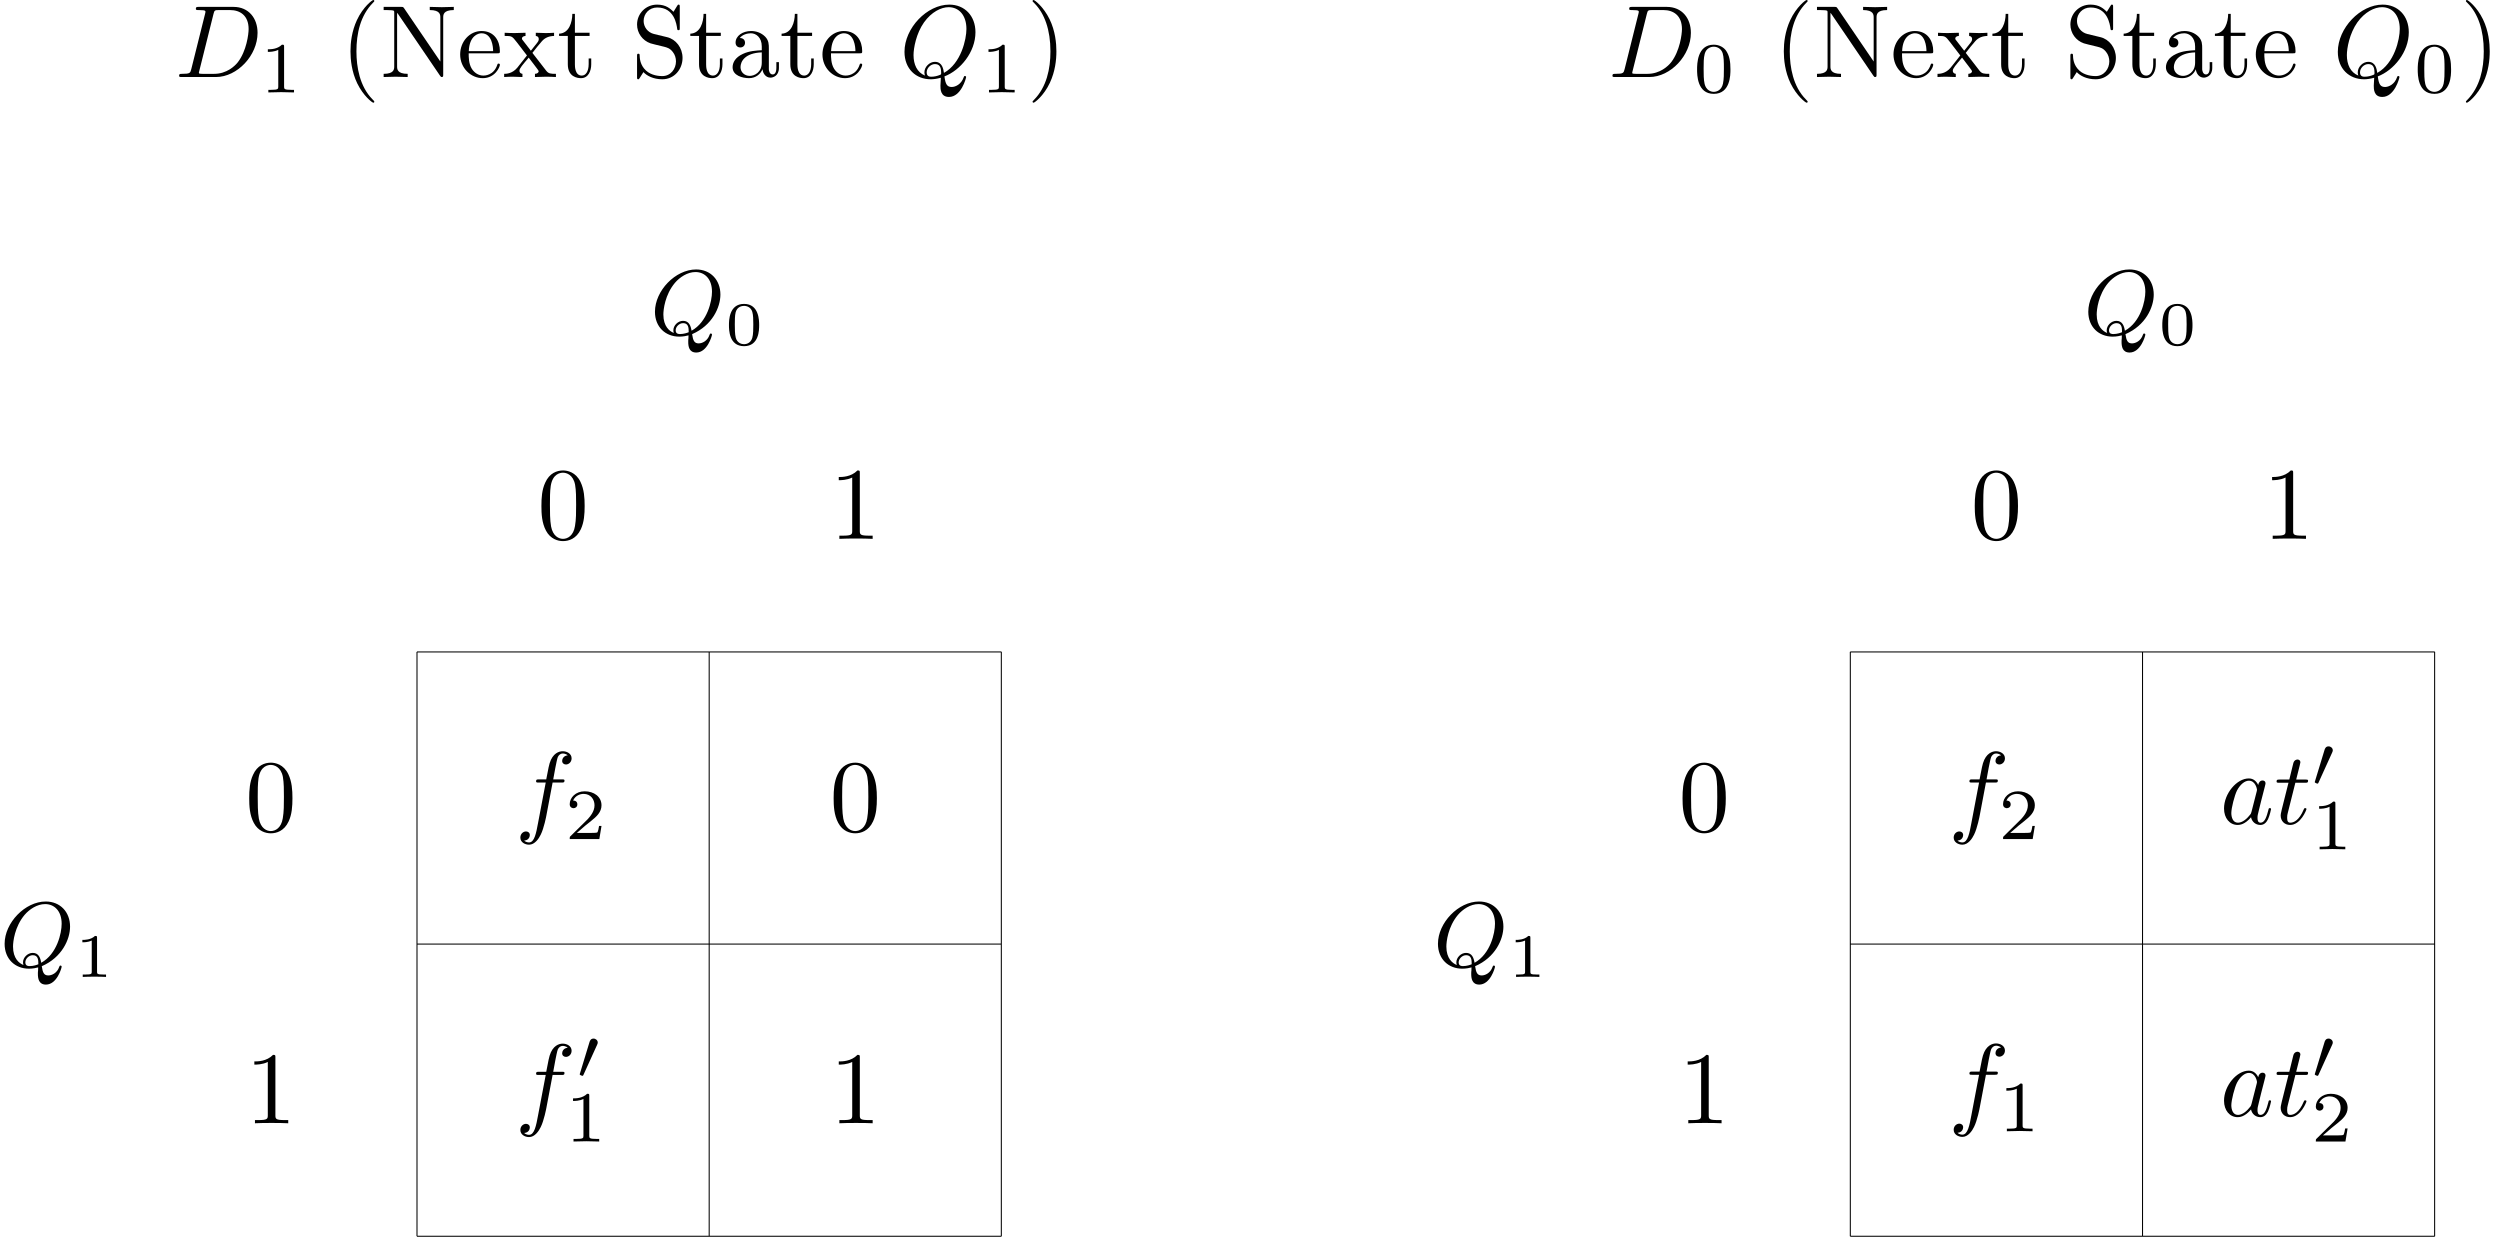
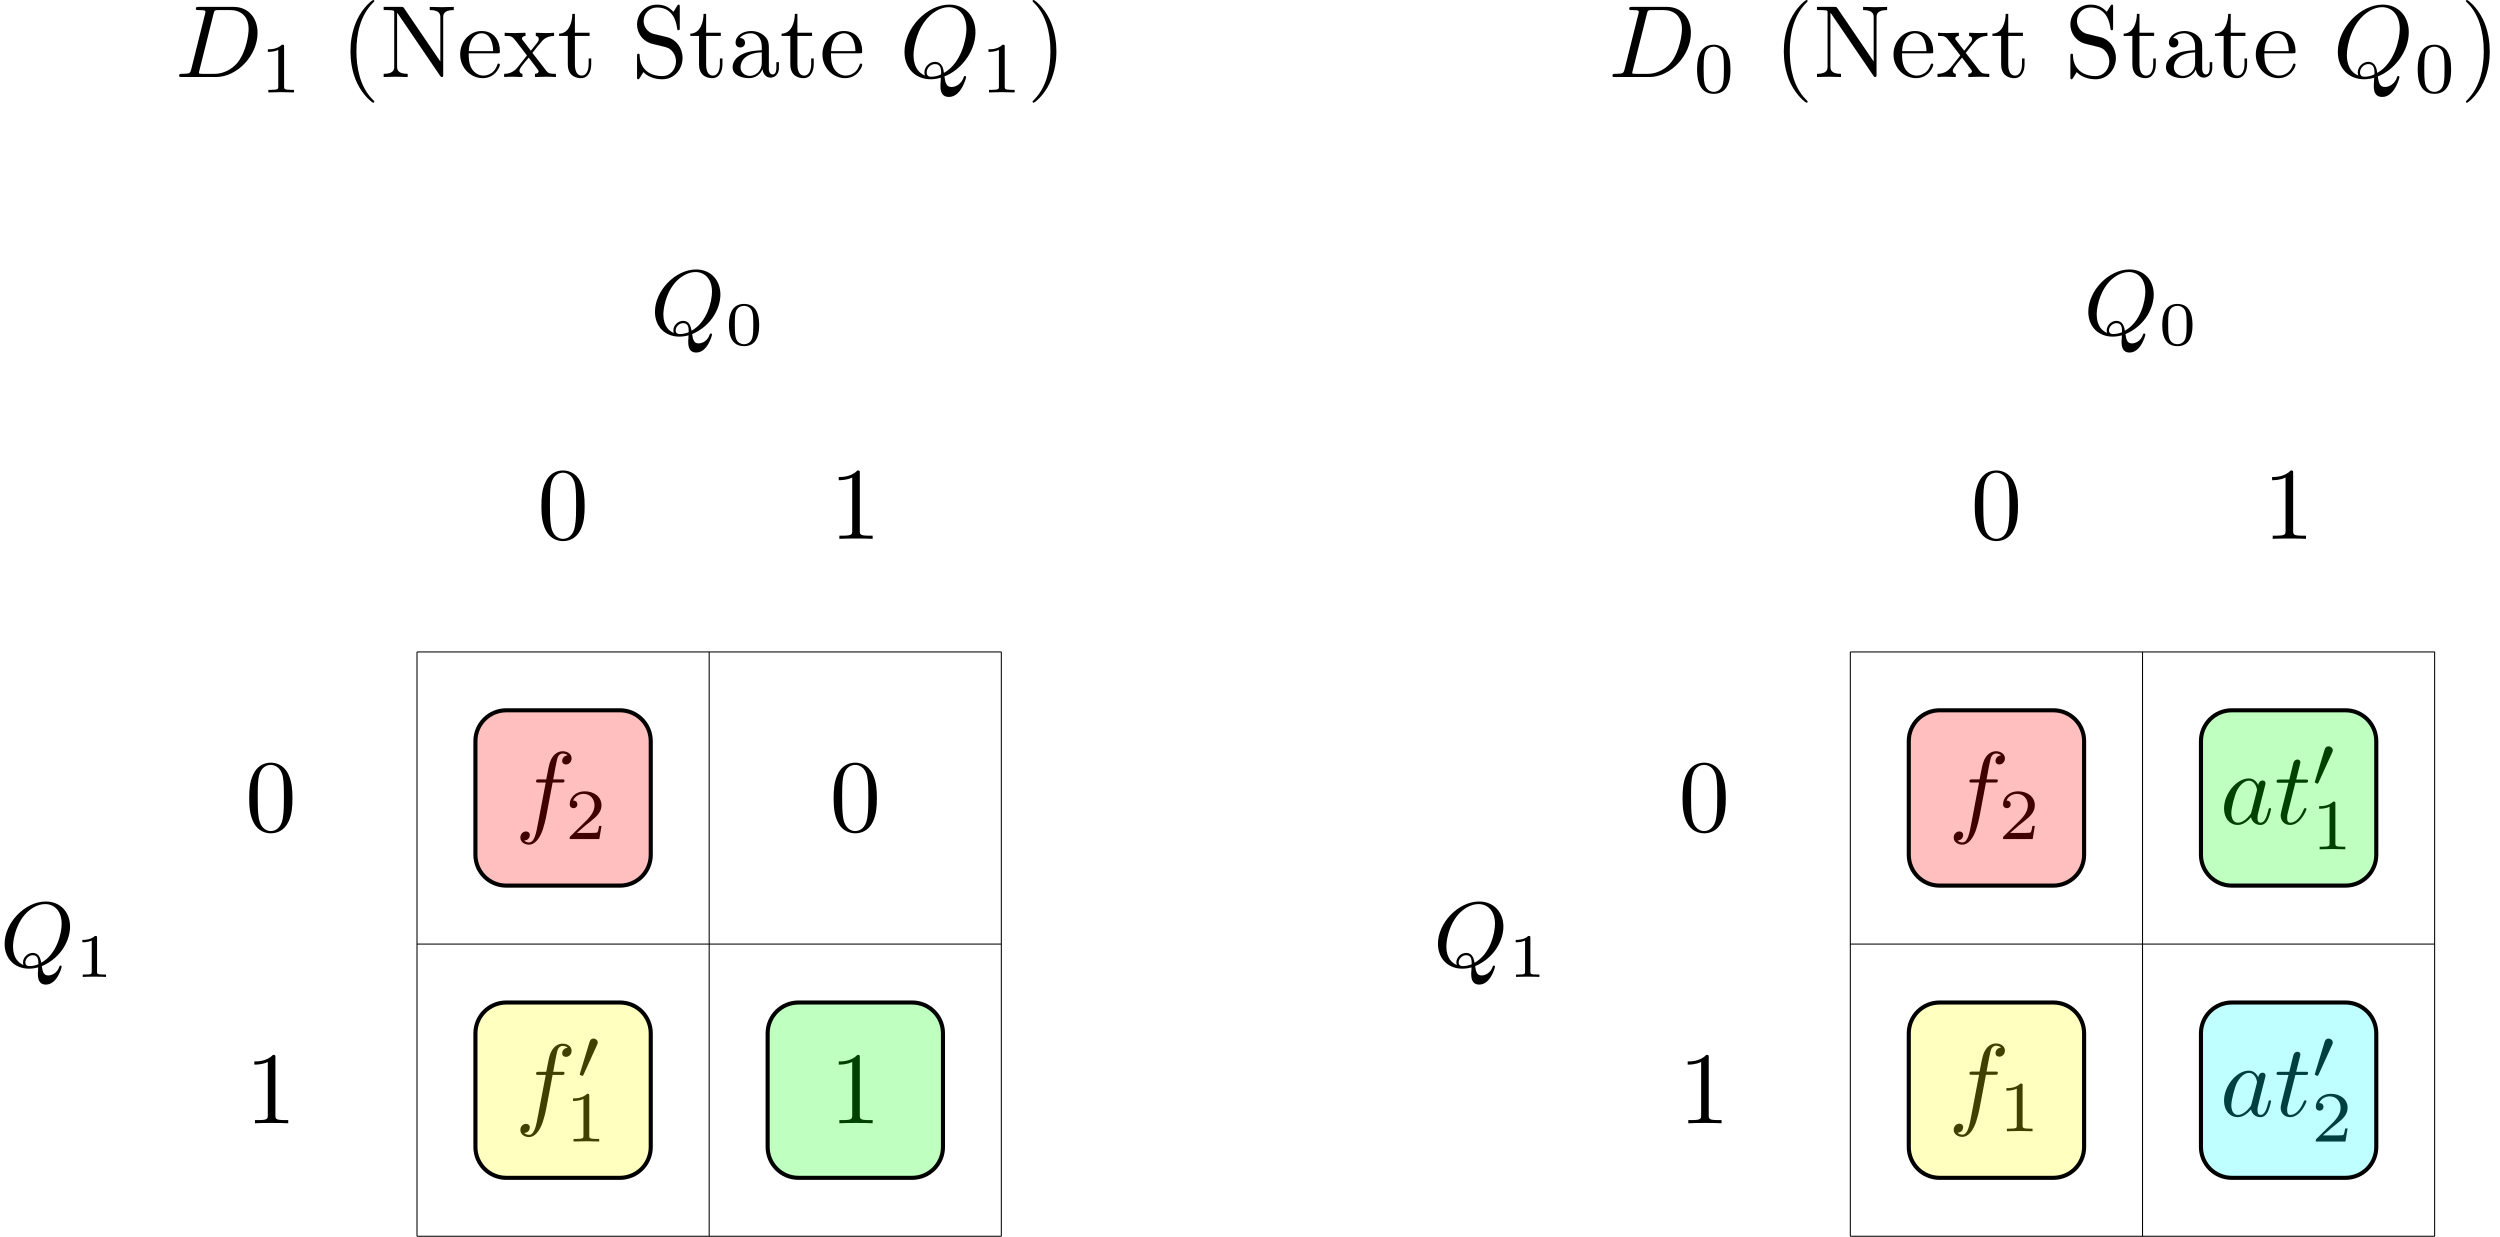
<svg xmlns="http://www.w3.org/2000/svg" xmlns:xlink="http://www.w3.org/1999/xlink" version="1.1" width="242.52pt" height="119.977pt" viewBox="-62.702 -71.103 242.52 119.977">
  <defs>
    <path id="g2-48" d="M2.022-3.292C2.078-3.41 2.085-3.466 2.085-3.515C2.085-3.731 1.89-3.898 1.674-3.898C1.409-3.898 1.325-3.682 1.29-3.571L.37-.551C.363-.537 .335-.446 .335-.439C.335-.356 .551-.286 .607-.286C.656-.286 .663-.3 .711-.404L2.022-3.292Z" />
+     <path id="g0-81" d="M3.694 .368C3.676 .466 3.676 .592 3.676 .699C3.676 1.13 3.748 1.739 4.456 1.739C5.523 1.739 5.981 .134 5.981 0C5.981-.054 5.936-.108 5.864-.108S5.774-.045 5.747 .018C5.541 .628 5.021 .852 4.689 .852C4.277 .852 4.142 .592 4.053-.045C6.007-.888 6.797-2.654 6.797-3.882C6.797-5.299 5.846-6.321 4.438-6.321C2.43-6.321 .448-4.259 .448-2.215C.448-.744 1.462 .197 2.815 .197C3.183 .197 3.551 .117 3.703 .072L3.694 .368ZM2.277-.161C1.865-.323 1.264-.789 1.264-1.946C1.264-2.421 1.417-3.865 2.385-5.021C2.851-5.568 3.604-6.07 4.376-6.07C5.263-6.07 5.981-5.416 5.981-4.16C5.981-3.264 5.541-1.237 3.999-.377C3.918-.861 3.748-1.336 3.174-1.336C2.672-1.336 2.233-.879 2.233-.421C2.233-.35 2.251-.224 2.277-.161ZM3.721-.233C3.596-.179 3.246-.054 2.878-.054C2.762-.054 2.457-.054 2.457-.421C2.457-.753 2.789-1.112 3.183-1.112C3.712-1.112 3.721-.628 3.721-.233Z" />
+     <path id="g1-48" d="M3.288-1.907C3.288-2.343 3.288-3.975 1.823-3.975S.359-2.343 .359-1.907C.359-1.476 .359 .126 1.823 .126S3.288-1.476 3.288-1.907ZM1.823-.066C1.572-.066 1.166-.185 1.022-.681C.927-1.028 .927-1.614 .927-1.985C.927-2.385 .927-2.845 1.01-3.168C1.16-3.706 1.614-3.784 1.823-3.784C2.098-3.784 2.493-3.652 2.624-3.198C2.714-2.881 2.72-2.445 2.72-1.985C2.72-1.602 2.72-.998 2.618-.664C2.451-.143 2.02-.066 1.823-.066Z" />
+     <path id="g1-49" d="M2.146-3.796C2.146-3.975 2.122-3.975 1.943-3.975C1.548-3.593 .938-3.593 .723-3.593V-3.359C.879-3.359 1.273-3.359 1.632-3.527V-.508C1.632-.311 1.632-.233 1.016-.233H.759V0C1.088-.024 1.554-.024 1.889-.024S2.69-.024 3.019 0V-.233H2.762C2.146-.233 2.146-.311 2.146-.508V-3.796Z" />
    <path id="g4-40" d="M3.298 2.391C3.298 2.361 3.298 2.341 3.128 2.172C1.883 .917 1.564-.966 1.564-2.491C1.564-4.224 1.943-5.958 3.168-7.203C3.298-7.323 3.298-7.342 3.298-7.372C3.298-7.442 3.258-7.472 3.198-7.472C3.098-7.472 2.202-6.795 1.614-5.529C1.106-4.433 .986-3.328 .986-2.491C.986-1.714 1.096-.508 1.644 .618C2.242 1.843 3.098 2.491 3.198 2.491C3.258 2.491 3.298 2.461 3.298 2.391Z" />
    <path id="g4-41" d="M2.879-2.491C2.879-3.268 2.77-4.473 2.222-5.599C1.624-6.824 .767-7.472 .667-7.472C.608-7.472 .568-7.432 .568-7.372C.568-7.342 .568-7.323 .757-7.143C1.733-6.157 2.301-4.573 2.301-2.491C2.301-.787 1.933 .966 .697 2.222C.568 2.341 .568 2.361 .568 2.391C.568 2.451 .608 2.491 .667 2.491C.767 2.491 1.664 1.813 2.252 .548C2.76-.548 2.879-1.654 2.879-2.491Z" />
    <path id="g4-48" d="M4.583-3.188C4.583-3.985 4.533-4.782 4.184-5.519C3.726-6.476 2.909-6.635 2.491-6.635C1.893-6.635 1.166-6.376 .757-5.45C.438-4.762 .389-3.985 .389-3.188C.389-2.441 .428-1.544 .837-.787C1.265 .02 1.993 .219 2.481 .219C3.019 .219 3.776 .01 4.214-.936C4.533-1.624 4.583-2.401 4.583-3.188ZM2.481 0C2.092 0 1.504-.249 1.325-1.205C1.215-1.803 1.215-2.72 1.215-3.308C1.215-3.945 1.215-4.603 1.295-5.141C1.484-6.326 2.232-6.416 2.481-6.416C2.809-6.416 3.467-6.237 3.656-5.25C3.756-4.692 3.756-3.935 3.756-3.308C3.756-2.56 3.756-1.883 3.646-1.245C3.497-.299 2.929 0 2.481 0Z" />
    <path id="g4-49" d="M2.929-6.376C2.929-6.615 2.929-6.635 2.7-6.635C2.082-5.998 1.205-5.998 .887-5.998V-5.689C1.086-5.689 1.674-5.689 2.192-5.948V-.787C2.192-.428 2.162-.309 1.265-.309H.946V0C1.295-.03 2.162-.03 2.56-.03S3.826-.03 4.174 0V-.309H3.856C2.959-.309 2.929-.418 2.929-.787V-6.376Z" />
    <path id="g4-78" d="M2.311-6.675C2.222-6.795 2.212-6.804 2.022-6.804H.329V-6.496H.618C.767-6.496 .966-6.486 1.116-6.476C1.345-6.446 1.355-6.436 1.355-6.247V-1.046C1.355-.777 1.355-.309 .329-.309V0C.677-.01 1.166-.03 1.494-.03S2.311-.01 2.66 0V-.309C1.634-.309 1.634-.777 1.634-1.046V-6.227C1.684-6.177 1.694-6.167 1.733-6.107L5.798-.13C5.888-.01 5.898 0 5.968 0C6.107 0 6.107-.07 6.107-.259V-5.758C6.107-6.027 6.107-6.496 7.133-6.496V-6.804C6.785-6.795 6.296-6.775 5.968-6.775S5.151-6.795 4.802-6.804V-6.496C5.828-6.496 5.828-6.027 5.828-5.758V-1.504L2.311-6.675Z" />
    <path id="g4-83" d="M3.477-3.866L2.202-4.174C1.584-4.324 1.196-4.862 1.196-5.44C1.196-6.137 1.733-6.745 2.511-6.745C4.174-6.745 4.394-5.111 4.453-4.663C4.463-4.603 4.463-4.543 4.573-4.543C4.702-4.543 4.702-4.593 4.702-4.782V-6.785C4.702-6.954 4.702-7.024 4.593-7.024C4.523-7.024 4.513-7.014 4.443-6.894L4.095-6.326C3.796-6.615 3.387-7.024 2.501-7.024C1.395-7.024 .558-6.147 .558-5.091C.558-4.264 1.086-3.537 1.863-3.268C1.973-3.228 2.481-3.108 3.178-2.939C3.447-2.869 3.746-2.8 4.025-2.431C4.234-2.172 4.334-1.843 4.334-1.514C4.334-.807 3.836-.09 2.999-.09C2.71-.09 1.953-.139 1.425-.628C.847-1.166 .817-1.803 .807-2.162C.797-2.262 .717-2.262 .687-2.262C.558-2.262 .558-2.192 .558-2.012V-.02C.558 .149 .558 .219 .667 .219C.737 .219 .747 .199 .817 .09C.817 .08 .847 .05 1.176-.478C1.484-.139 2.122 .219 3.009 .219C4.174 .219 4.971-.757 4.971-1.853C4.971-2.849 4.314-3.666 3.477-3.866Z" />
    <path id="g4-97" d="M3.318-.757C3.357-.359 3.626 .06 4.095 .06C4.304 .06 4.912-.08 4.912-.887V-1.445H4.663V-.887C4.663-.309 4.413-.249 4.304-.249C3.975-.249 3.935-.697 3.935-.747V-2.74C3.935-3.158 3.935-3.547 3.577-3.915C3.188-4.304 2.69-4.463 2.212-4.463C1.395-4.463 .707-3.995 .707-3.337C.707-3.039 .907-2.869 1.166-2.869C1.445-2.869 1.624-3.068 1.624-3.328C1.624-3.447 1.574-3.776 1.116-3.786C1.385-4.134 1.873-4.244 2.192-4.244C2.68-4.244 3.248-3.856 3.248-2.969V-2.6C2.74-2.57 2.042-2.54 1.415-2.242C.667-1.903 .418-1.385 .418-.946C.418-.139 1.385 .11 2.012 .11C2.67 .11 3.128-.289 3.318-.757ZM3.248-2.391V-1.395C3.248-.448 2.531-.11 2.082-.11C1.594-.11 1.186-.458 1.186-.956C1.186-1.504 1.604-2.331 3.248-2.391Z" />
    <path id="g4-101" d="M1.116-2.511C1.176-3.995 2.012-4.244 2.351-4.244C3.377-4.244 3.477-2.899 3.477-2.511H1.116ZM1.106-2.301H3.885C4.105-2.301 4.134-2.301 4.134-2.511C4.134-3.497 3.597-4.463 2.351-4.463C1.196-4.463 .279-3.437 .279-2.192C.279-.857 1.325 .11 2.471 .11C3.686 .11 4.134-.996 4.134-1.186C4.134-1.285 4.055-1.305 4.005-1.305C3.915-1.305 3.895-1.245 3.875-1.166C3.527-.139 2.63-.139 2.531-.139C2.032-.139 1.634-.438 1.405-.807C1.106-1.285 1.106-1.943 1.106-2.301Z" />
    <path id="g4-116" d="M1.724-3.985H3.148V-4.294H1.724V-6.127H1.474C1.465-5.31 1.166-4.244 .189-4.204V-3.985H1.036V-1.235C1.036-.01 1.963 .11 2.321 .11C3.029 .11 3.308-.598 3.308-1.235V-1.803H3.059V-1.255C3.059-.518 2.76-.139 2.391-.139C1.724-.139 1.724-1.046 1.724-1.215V-3.985Z" />
    <path id="g4-120" d="M2.859-2.341C3.158-2.72 3.537-3.208 3.776-3.467C4.085-3.826 4.493-3.975 4.961-3.985V-4.294C4.702-4.274 4.403-4.264 4.144-4.264C3.846-4.264 3.318-4.284 3.188-4.294V-3.985C3.397-3.965 3.477-3.836 3.477-3.676S3.377-3.387 3.328-3.328L2.71-2.55L1.933-3.557C1.843-3.656 1.843-3.676 1.843-3.736C1.843-3.885 1.993-3.975 2.192-3.985V-4.294C1.933-4.284 1.275-4.264 1.116-4.264C.907-4.264 .438-4.274 .169-4.294V-3.985C.867-3.985 .877-3.975 1.345-3.377L2.331-2.092L1.395-.907C.917-.329 .329-.309 .12-.309V0C.379-.02 .687-.03 .946-.03C1.235-.03 1.654-.01 1.893 0V-.309C1.674-.339 1.604-.468 1.604-.618C1.604-.837 1.893-1.166 2.501-1.883L3.258-.887C3.337-.777 3.467-.618 3.467-.558C3.467-.468 3.377-.319 3.108-.309V0C3.407-.01 3.965-.03 4.184-.03C4.453-.03 4.842-.02 5.141 0V-.309C4.603-.309 4.423-.329 4.194-.618L2.859-2.341Z" />
-     <path id="g1-48" d="M3.288-1.907C3.288-2.343 3.288-3.975 1.823-3.975S.359-2.343 .359-1.907C.359-1.476 .359 .126 1.823 .126S3.288-1.476 3.288-1.907ZM1.823-.066C1.572-.066 1.166-.185 1.022-.681C.927-1.028 .927-1.614 .927-1.985C.927-2.385 .927-2.845 1.01-3.168C1.16-3.706 1.614-3.784 1.823-3.784C2.098-3.784 2.493-3.652 2.624-3.198C2.714-2.881 2.72-2.445 2.72-1.985C2.72-1.602 2.72-.998 2.618-.664C2.451-.143 2.02-.066 1.823-.066Z" />
-     <path id="g1-49" d="M2.146-3.796C2.146-3.975 2.122-3.975 1.943-3.975C1.548-3.593 .938-3.593 .723-3.593V-3.359C.879-3.359 1.273-3.359 1.632-3.527V-.508C1.632-.311 1.632-.233 1.016-.233H.759V0C1.088-.024 1.554-.024 1.889-.024S2.69-.024 3.019 0V-.233H2.762C2.146-.233 2.146-.311 2.146-.508V-3.796Z" />
-     <path id="g0-81" d="M3.694 .368C3.676 .466 3.676 .592 3.676 .699C3.676 1.13 3.748 1.739 4.456 1.739C5.523 1.739 5.981 .134 5.981 0C5.981-.054 5.936-.108 5.864-.108S5.774-.045 5.747 .018C5.541 .628 5.021 .852 4.689 .852C4.277 .852 4.142 .592 4.053-.045C6.007-.888 6.797-2.654 6.797-3.882C6.797-5.299 5.846-6.321 4.438-6.321C2.43-6.321 .448-4.259 .448-2.215C.448-.744 1.462 .197 2.815 .197C3.183 .197 3.551 .117 3.703 .072L3.694 .368ZM2.277-.161C1.865-.323 1.264-.789 1.264-1.946C1.264-2.421 1.417-3.865 2.385-5.021C2.851-5.568 3.604-6.07 4.376-6.07C5.263-6.07 5.981-5.416 5.981-4.16C5.981-3.264 5.541-1.237 3.999-.377C3.918-.861 3.748-1.336 3.174-1.336C2.672-1.336 2.233-.879 2.233-.421C2.233-.35 2.251-.224 2.277-.161ZM3.721-.233C3.596-.179 3.246-.054 2.878-.054C2.762-.054 2.457-.054 2.457-.421C2.457-.753 2.789-1.112 3.183-1.112C3.712-1.112 3.721-.628 3.721-.233Z" />
    <path id="g5-48" d="M3.599-2.225C3.599-2.992 3.508-3.543 3.187-4.031C2.971-4.352 2.538-4.631 1.981-4.631C.363-4.631 .363-2.727 .363-2.225S.363 .139 1.981 .139S3.599-1.723 3.599-2.225ZM1.981-.056C1.66-.056 1.234-.244 1.095-.816C.997-1.227 .997-1.799 .997-2.315C.997-2.824 .997-3.354 1.102-3.738C1.248-4.289 1.695-4.435 1.981-4.435C2.357-4.435 2.72-4.205 2.845-3.801C2.957-3.424 2.964-2.922 2.964-2.315C2.964-1.799 2.964-1.283 2.873-.844C2.734-.209 2.26-.056 1.981-.056Z" />
    <path id="g5-49" d="M2.336-4.435C2.336-4.624 2.322-4.631 2.127-4.631C1.681-4.191 1.046-4.184 .76-4.184V-3.933C.928-3.933 1.388-3.933 1.771-4.129V-.572C1.771-.342 1.771-.251 1.074-.251H.809V0C.934-.007 1.792-.028 2.05-.028C2.267-.028 3.145-.007 3.299 0V-.251H3.034C2.336-.251 2.336-.342 2.336-.572V-4.435Z" />
    <path id="g5-50" d="M3.522-1.269H3.285C3.264-1.116 3.194-.704 3.103-.635C3.048-.593 2.511-.593 2.413-.593H1.13C1.862-1.241 2.106-1.437 2.525-1.764C3.041-2.176 3.522-2.608 3.522-3.271C3.522-4.115 2.783-4.631 1.89-4.631C1.025-4.631 .439-4.024 .439-3.382C.439-3.027 .739-2.992 .809-2.992C.976-2.992 1.179-3.11 1.179-3.361C1.179-3.487 1.13-3.731 .767-3.731C.983-4.226 1.458-4.38 1.785-4.38C2.483-4.38 2.845-3.836 2.845-3.271C2.845-2.664 2.413-2.183 2.19-1.932L.509-.272C.439-.209 .439-.195 .439 0H3.313L3.522-1.269Z" />
    <path id="g3-68" d="M1.584-.777C1.484-.389 1.465-.309 .677-.309C.508-.309 .399-.309 .399-.12C.399 0 .488 0 .677 0H3.975C6.047 0 8.01-2.102 8.01-4.284C8.01-5.689 7.163-6.804 5.669-6.804H2.321C2.132-6.804 2.022-6.804 2.022-6.615C2.022-6.496 2.112-6.496 2.311-6.496C2.441-6.496 2.62-6.486 2.74-6.476C2.899-6.456 2.959-6.426 2.959-6.316C2.959-6.276 2.949-6.247 2.919-6.127L1.584-.777ZM3.736-6.117C3.826-6.466 3.846-6.496 4.274-6.496H5.34C6.316-6.496 7.143-5.968 7.143-4.653C7.143-4.164 6.944-2.531 6.097-1.435C5.808-1.066 5.021-.309 3.796-.309H2.67C2.531-.309 2.511-.309 2.451-.319C2.351-.329 2.321-.339 2.321-.418C2.321-.448 2.321-.468 2.371-.648L3.736-6.117Z" />
    <path id="g3-81" d="M4.364-.06C5.908-.648 7.372-2.421 7.372-4.344C7.372-5.948 6.316-7.024 4.832-7.024C2.68-7.024 .488-4.762 .488-2.441C.488-.787 1.604 .219 3.039 .219C3.288 .219 3.626 .179 4.015 .07C3.975 .687 3.975 .707 3.975 .837C3.975 1.156 3.975 1.933 4.802 1.933C5.988 1.933 6.466 .11 6.466 0C6.466-.07 6.396-.1 6.356-.1C6.276-.1 6.257-.05 6.237 .01C5.998 .717 5.42 .966 5.071 .966C4.613 .966 4.463 .697 4.364-.06ZM2.481-.139C1.704-.448 1.365-1.225 1.365-2.122C1.365-2.809 1.624-4.224 2.381-5.3C3.108-6.316 4.045-6.775 4.772-6.775C5.768-6.775 6.496-5.998 6.496-4.663C6.496-3.666 5.988-1.335 4.314-.399C4.264-.747 4.164-1.474 3.437-1.474C2.909-1.474 2.421-.976 2.421-.458C2.421-.259 2.481-.149 2.481-.139ZM3.098-.03C2.959-.03 2.64-.03 2.64-.458C2.64-.857 3.019-1.255 3.437-1.255S4.045-1.016 4.045-.408C4.045-.259 4.035-.249 3.935-.209C3.676-.1 3.377-.03 3.098-.03Z" />
    <path id="g3-97" d="M3.716-3.766C3.537-4.134 3.248-4.403 2.8-4.403C1.634-4.403 .399-2.939 .399-1.484C.399-.548 .946 .11 1.724 .11C1.923 .11 2.421 .07 3.019-.638C3.098-.219 3.447 .11 3.925 .11C4.274 .11 4.503-.12 4.663-.438C4.832-.797 4.961-1.405 4.961-1.425C4.961-1.524 4.872-1.524 4.842-1.524C4.742-1.524 4.732-1.484 4.702-1.345C4.533-.697 4.354-.11 3.945-.11C3.676-.11 3.646-.369 3.646-.568C3.646-.787 3.666-.867 3.776-1.305C3.885-1.724 3.905-1.823 3.995-2.202L4.354-3.597C4.423-3.875 4.423-3.895 4.423-3.935C4.423-4.105 4.304-4.204 4.134-4.204C3.895-4.204 3.746-3.985 3.716-3.766ZM3.068-1.186C3.019-1.006 3.019-.986 2.869-.817C2.431-.269 2.022-.11 1.743-.11C1.245-.11 1.106-.658 1.106-1.046C1.106-1.544 1.425-2.77 1.654-3.228C1.963-3.816 2.411-4.184 2.809-4.184C3.457-4.184 3.597-3.367 3.597-3.308S3.577-3.188 3.567-3.138L3.068-1.186Z" />
    <path id="g3-102" d="M3.656-3.985H4.513C4.712-3.985 4.812-3.985 4.812-4.184C4.812-4.294 4.712-4.294 4.543-4.294H3.716L3.925-5.43C3.965-5.639 4.105-6.346 4.164-6.466C4.254-6.655 4.423-6.804 4.633-6.804C4.672-6.804 4.932-6.804 5.121-6.625C4.682-6.585 4.583-6.237 4.583-6.087C4.583-5.858 4.762-5.738 4.951-5.738C5.21-5.738 5.499-5.958 5.499-6.336C5.499-6.795 5.041-7.024 4.633-7.024C4.294-7.024 3.666-6.844 3.367-5.858C3.308-5.649 3.278-5.549 3.039-4.294H2.351C2.162-4.294 2.052-4.294 2.052-4.105C2.052-3.985 2.142-3.985 2.331-3.985H2.989L2.242-.05C2.062 .917 1.893 1.823 1.375 1.823C1.335 1.823 1.086 1.823 .897 1.644C1.355 1.614 1.445 1.255 1.445 1.106C1.445 .877 1.265 .757 1.076 .757C.817 .757 .528 .976 .528 1.355C.528 1.803 .966 2.042 1.375 2.042C1.923 2.042 2.321 1.455 2.501 1.076C2.819 .448 3.049-.757 3.059-.827L3.656-3.985Z" />
    <path id="g3-116" d="M2.052-3.985H2.989C3.188-3.985 3.288-3.985 3.288-4.184C3.288-4.294 3.188-4.294 3.009-4.294H2.132C2.491-5.709 2.54-5.908 2.54-5.968C2.54-6.137 2.421-6.237 2.252-6.237C2.222-6.237 1.943-6.227 1.853-5.878L1.465-4.294H.528C.329-4.294 .229-4.294 .229-4.105C.229-3.985 .309-3.985 .508-3.985H1.385C.667-1.156 .628-.986 .628-.807C.628-.269 1.006 .11 1.544 .11C2.56 .11 3.128-1.345 3.128-1.425C3.128-1.524 3.049-1.524 3.009-1.524C2.919-1.524 2.909-1.494 2.859-1.385C2.431-.349 1.903-.11 1.564-.11C1.355-.11 1.255-.239 1.255-.568C1.255-.807 1.275-.877 1.315-1.046L2.052-3.985Z" />
  </defs>
  <g id="page1">
    <use x="-45.727" y="-63.631" xlink:href="#g3-68" />
    <use x="-37.479" y="-62.137" xlink:href="#g5-49" />
    <use x="-29.689" y="-63.631" xlink:href="#g4-40" />
    <use x="-25.814" y="-63.631" xlink:href="#g4-78" />
    <use x="-18.342" y="-63.631" xlink:href="#g4-101" />
    <use x="-13.914" y="-63.631" xlink:href="#g4-120" />
    <use x="-8.656" y="-63.631" xlink:href="#g4-116" />
    <use x="-1.461" y="-63.631" xlink:href="#g4-83" />
    <use x="4.074" y="-63.631" xlink:href="#g4-116" />
    <use x="7.948" y="-63.631" xlink:href="#g4-97" />
    <use x="12.929" y="-63.631" xlink:href="#g4-116" />
    <use x="16.804" y="-63.631" xlink:href="#g4-101" />
    <use x="24.553" y="-63.631" xlink:href="#g3-81" />
    <use x="32.429" y="-62.137" xlink:href="#g5-49" />
    <use x="36.898" y="-63.631" xlink:href="#g4-41" />
    <use x="93.318" y="-63.631" xlink:href="#g3-68" />
    <use x="101.566" y="-62.137" xlink:href="#g5-48" />
    <use x="109.356" y="-63.631" xlink:href="#g4-40" />
    <use x="113.231" y="-63.631" xlink:href="#g4-78" />
    <use x="120.703" y="-63.631" xlink:href="#g4-101" />
    <use x="125.131" y="-63.631" xlink:href="#g4-120" />
    <use x="130.389" y="-63.631" xlink:href="#g4-116" />
    <use x="137.584" y="-63.631" xlink:href="#g4-83" />
    <use x="143.119" y="-63.631" xlink:href="#g4-116" />
    <use x="146.993" y="-63.631" xlink:href="#g4-97" />
    <use x="151.974" y="-63.631" xlink:href="#g4-116" />
    <use x="155.849" y="-63.631" xlink:href="#g4-101" />
    <use x="163.598" y="-63.631" xlink:href="#g3-81" />
    <use x="171.474" y="-62.137" xlink:href="#g5-48" />
    <use x="175.943" y="-63.631" xlink:href="#g4-41" />
    <path d="M-22.25 48.824H34.441M-22.25 20.48H34.441M-22.25-7.859H34.441M-22.25 48.824V-7.867M6.094 48.824V-7.867M34.434 48.824V-7.867" stroke="#000" fill="none" stroke-width=".1" />
    <g transform="matrix(1 0 0 1 22.63708 -87.4689)">
      <use x="-22.251" y="48.826" xlink:href="#g0-81" />
      <use x="-14.983" y="49.822" xlink:href="#g1-48" />
    </g>
    <g transform="matrix(1 0 0 1 -40.4512 -26.155)">
      <use x="-22.251" y="48.826" xlink:href="#g0-81" />
      <use x="-14.983" y="49.822" xlink:href="#g1-49" />
    </g>
    <g transform="matrix(1 0 0 1 -22.4753 17.3836)">
      <use x="11.906" y="-36.214" xlink:href="#g4-48" />
    </g>
    <g transform="matrix(1 0 0 1 -22.4753 17.3836)">
      <use x="40.253" y="-36.214" xlink:href="#g4-49" />
    </g>
    <g transform="matrix(1 0 0 1 -22.4753 17.3836)">
      <use x="-16.44" y="-7.867" xlink:href="#g4-48" />
    </g>
    <g transform="matrix(1 0 0 1 -22.4753 17.3836)">
      <use x="-16.44" y="20.479" xlink:href="#g4-49" />
    </g>
    <g transform="matrix(1 0 0 1 9.4999 -40.02953)">
      <use x="-22.251" y="48.826" xlink:href="#g3-102" />
      <use x="-17.374" y="50.32" xlink:href="#g5-50" />
    </g>
    <g transform="matrix(1 0 0 1 40.0295 -39.31)">
      <use x="-22.251" y="48.826" xlink:href="#g4-48" />
    </g>
    <g transform="matrix(1 0 0 1 9.4999 -11.6649)">
      <use x="-22.251" y="48.826" xlink:href="#g3-102" />
      <use x="-16.301" y="45.21" xlink:href="#g2-48" />
      <use x="-17.374" y="51.298" xlink:href="#g5-49" />
    </g>
    <g transform="matrix(1 0 0 1 40.0295 -10.9632)">
      <use x="-22.251" y="48.826" xlink:href="#g4-49" />
    </g>
+     <path d="M-16.582 .789V11.82C-16.582 13.473-15.242 14.809-13.594 14.809H-2.562C-.91 14.809 .426 13.473 .426 11.82V.789C.426-.859-.91-2.199-2.562-2.199H-13.594C-15.242-2.199-16.582-.859-16.582 .789Z" fill="#f00" fill-opacity=".25" />
+     <path d="M-16.582 .789V11.82C-16.582 13.473-15.242 14.809-13.594 14.809H-2.562C-.91 14.809 .426 13.473 .426 11.82V.789C.426-.859-.91-2.199-2.562-2.199H-13.594C-15.242-2.199-16.582-.859-16.582 .789Z" stroke="#000" fill="none" stroke-width=".399" stroke-miterlimit="10" />
+     <path d="M11.766 29.137V40.168C11.766 41.816 13.102 43.156 14.754 43.156H25.785C27.434 43.156 28.773 41.816 28.773 40.168V29.137C28.773 27.484 27.434 26.148 25.785 26.148H14.754C13.102 26.148 11.766 27.484 11.766 29.137Z" fill="#0f0" fill-opacity=".25" />
+     <path d="M11.766 29.137V40.168C11.766 41.816 13.102 43.156 14.754 43.156H25.785C27.434 43.156 28.773 41.816 28.773 40.168V29.137C28.773 27.484 27.434 26.148 25.785 26.148H14.754C13.102 26.148 11.766 27.484 11.766 29.137Z" stroke="#000" fill="none" stroke-width=".399" stroke-miterlimit="10" />
+     <path d="M-16.582 29.137V40.168C-16.582 41.816-15.242 43.156-13.594 43.156H-2.562C-.91 43.156 .426 41.816 .426 40.168V29.137C.426 27.484-.91 26.148-2.562 26.148H-13.594C-15.242 26.148-16.582 27.484-16.582 29.137Z" fill="#ff0" fill-opacity=".25" />
+     <path d="M-16.582 29.137V40.168C-16.582 41.816-15.242 43.156-13.594 43.156H-2.562C-.91 43.156 .426 41.816 .426 40.168V29.137C.426 27.484-.91 26.148-2.562 26.148H-13.594C-15.242 26.148-16.582 27.484-16.582 29.137Z" stroke="#000" fill="none" stroke-width=".399" stroke-miterlimit="10" />
    <path d="M116.793 48.824H173.488M116.793 20.48H173.488M116.793-7.859H173.488M116.793 48.824V-7.867M145.141 48.824V-7.867M173.477 48.824V-7.867" stroke="#000" fill="none" stroke-width=".1" stroke-miterlimit="10" />
    <g transform="matrix(1 0 0 1 22.637 -87.4689)">
      <use x="116.794" y="48.826" xlink:href="#g0-81" />
      <use x="124.062" y="49.822" xlink:href="#g1-48" />
    </g>
    <g transform="matrix(1 0 0 1 -40.4512 -26.155)">
      <use x="116.794" y="48.826" xlink:href="#g0-81" />
      <use x="124.062" y="49.822" xlink:href="#g1-49" />
    </g>
    <g transform="matrix(1 0 0 1 -22.475 17.3836)">
      <use x="150.951" y="-36.214" xlink:href="#g4-48" />
    </g>
    <g transform="matrix(1 0 0 1 -22.475 17.3836)">
      <use x="179.298" y="-36.214" xlink:href="#g4-49" />
    </g>
    <g transform="matrix(1 0 0 1 -22.475 17.3836)">
      <use x="122.605" y="-7.867" xlink:href="#g4-48" />
    </g>
    <g transform="matrix(1 0 0 1 -22.475 17.3836)">
      <use x="122.605" y="20.479" xlink:href="#g4-49" />
    </g>
    <g transform="matrix(1 0 0 1 9.5 -40.02953)">
      <use x="116.794" y="48.826" xlink:href="#g3-102" />
      <use x="121.671" y="50.32" xlink:href="#g5-50" />
    </g>
    <g transform="matrix(1 0 0 1 35.854 -40.01172)">
      <use x="116.794" y="48.826" xlink:href="#g3-97" />
      <use x="122.06" y="48.826" xlink:href="#g3-116" />
      <use x="125.658" y="45.21" xlink:href="#g2-48" />
      <use x="125.658" y="51.298" xlink:href="#g5-49" />
    </g>
    <g transform="matrix(1 0 0 1 9.5 -11.6827)">
      <use x="116.794" y="48.826" xlink:href="#g3-102" />
      <use x="121.671" y="50.32" xlink:href="#g5-49" />
    </g>
    <g transform="matrix(1 0 0 1 35.854 -11.6649)">
      <use x="116.794" y="48.826" xlink:href="#g3-97" />
      <use x="122.06" y="48.826" xlink:href="#g3-116" />
      <use x="125.658" y="45.21" xlink:href="#g2-48" />
      <use x="125.658" y="51.298" xlink:href="#g5-50" />
    </g>
+     <path d="M122.465 .789V11.82C122.465 13.473 123.801 14.809 125.453 14.809H136.484C138.133 14.809 139.473 13.473 139.473 11.82V.789C139.473-.859 138.133-2.199 136.484-2.199H125.453C123.801-2.199 122.465-.859 122.465 .789Z" fill="#f00" fill-opacity=".25" />
+     <path d="M122.465 .789V11.82C122.465 13.473 123.801 14.809 125.453 14.809H136.484C138.133 14.809 139.473 13.473 139.473 11.82V.789C139.473-.859 138.133-2.199 136.484-2.199H125.453C123.801-2.199 122.465-.859 122.465 .789Z" stroke="#000" fill="none" stroke-width=".399" stroke-miterlimit="10" />
+     <path d="M150.809 .789V11.82C150.809 13.473 152.148 14.809 153.801 14.809H164.828C166.481 14.809 167.816 13.473 167.816 11.82V.789C167.816-.859 166.481-2.199 164.828-2.199H153.801C152.148-2.199 150.809-.859 150.809 .789Z" fill="#0f0" fill-opacity=".25" />
+     <path d="M150.809 .789V11.82C150.809 13.473 152.148 14.809 153.801 14.809H164.828C166.481 14.809 167.816 13.473 167.816 11.82V.789C167.816-.859 166.481-2.199 164.828-2.199H153.801C152.148-2.199 150.809-.859 150.809 .789Z" stroke="#000" fill="none" stroke-width=".399" stroke-miterlimit="10" />
+     <path d="M122.465 29.137V40.168C122.465 41.816 123.801 43.156 125.453 43.156H136.484C138.133 43.156 139.473 41.816 139.473 40.168V29.137C139.473 27.484 138.133 26.148 136.484 26.148H125.453C123.801 26.148 122.465 27.484 122.465 29.137Z" fill="#ff0" fill-opacity=".25" />
+     <path d="M122.465 29.137V40.168C122.465 41.816 123.801 43.156 125.453 43.156H136.484C138.133 43.156 139.473 41.816 139.473 40.168V29.137C139.473 27.484 138.133 26.148 136.484 26.148H125.453C123.801 26.148 122.465 27.484 122.465 29.137Z" stroke="#000" fill="none" stroke-width=".399" stroke-miterlimit="10" />
+     <path d="M150.809 29.137V40.168C150.809 41.816 152.148 43.156 153.801 43.156H164.828C166.481 43.156 167.816 41.816 167.816 40.168V29.137C167.816 27.484 166.481 26.148 164.828 26.148H153.801C152.148 26.148 150.809 27.484 150.809 29.137Z" fill="#0ff" fill-opacity=".25" />
+     <path d="M150.809 29.137V40.168C150.809 41.816 152.148 43.156 153.801 43.156H164.828C166.481 43.156 167.816 41.816 167.816 40.168V29.137C167.816 27.484 166.481 26.148 164.828 26.148H153.801C152.148 26.148 150.809 27.484 150.809 29.137Z" stroke="#000" fill="none" stroke-width=".399" stroke-miterlimit="10" />
  </g>
</svg>
